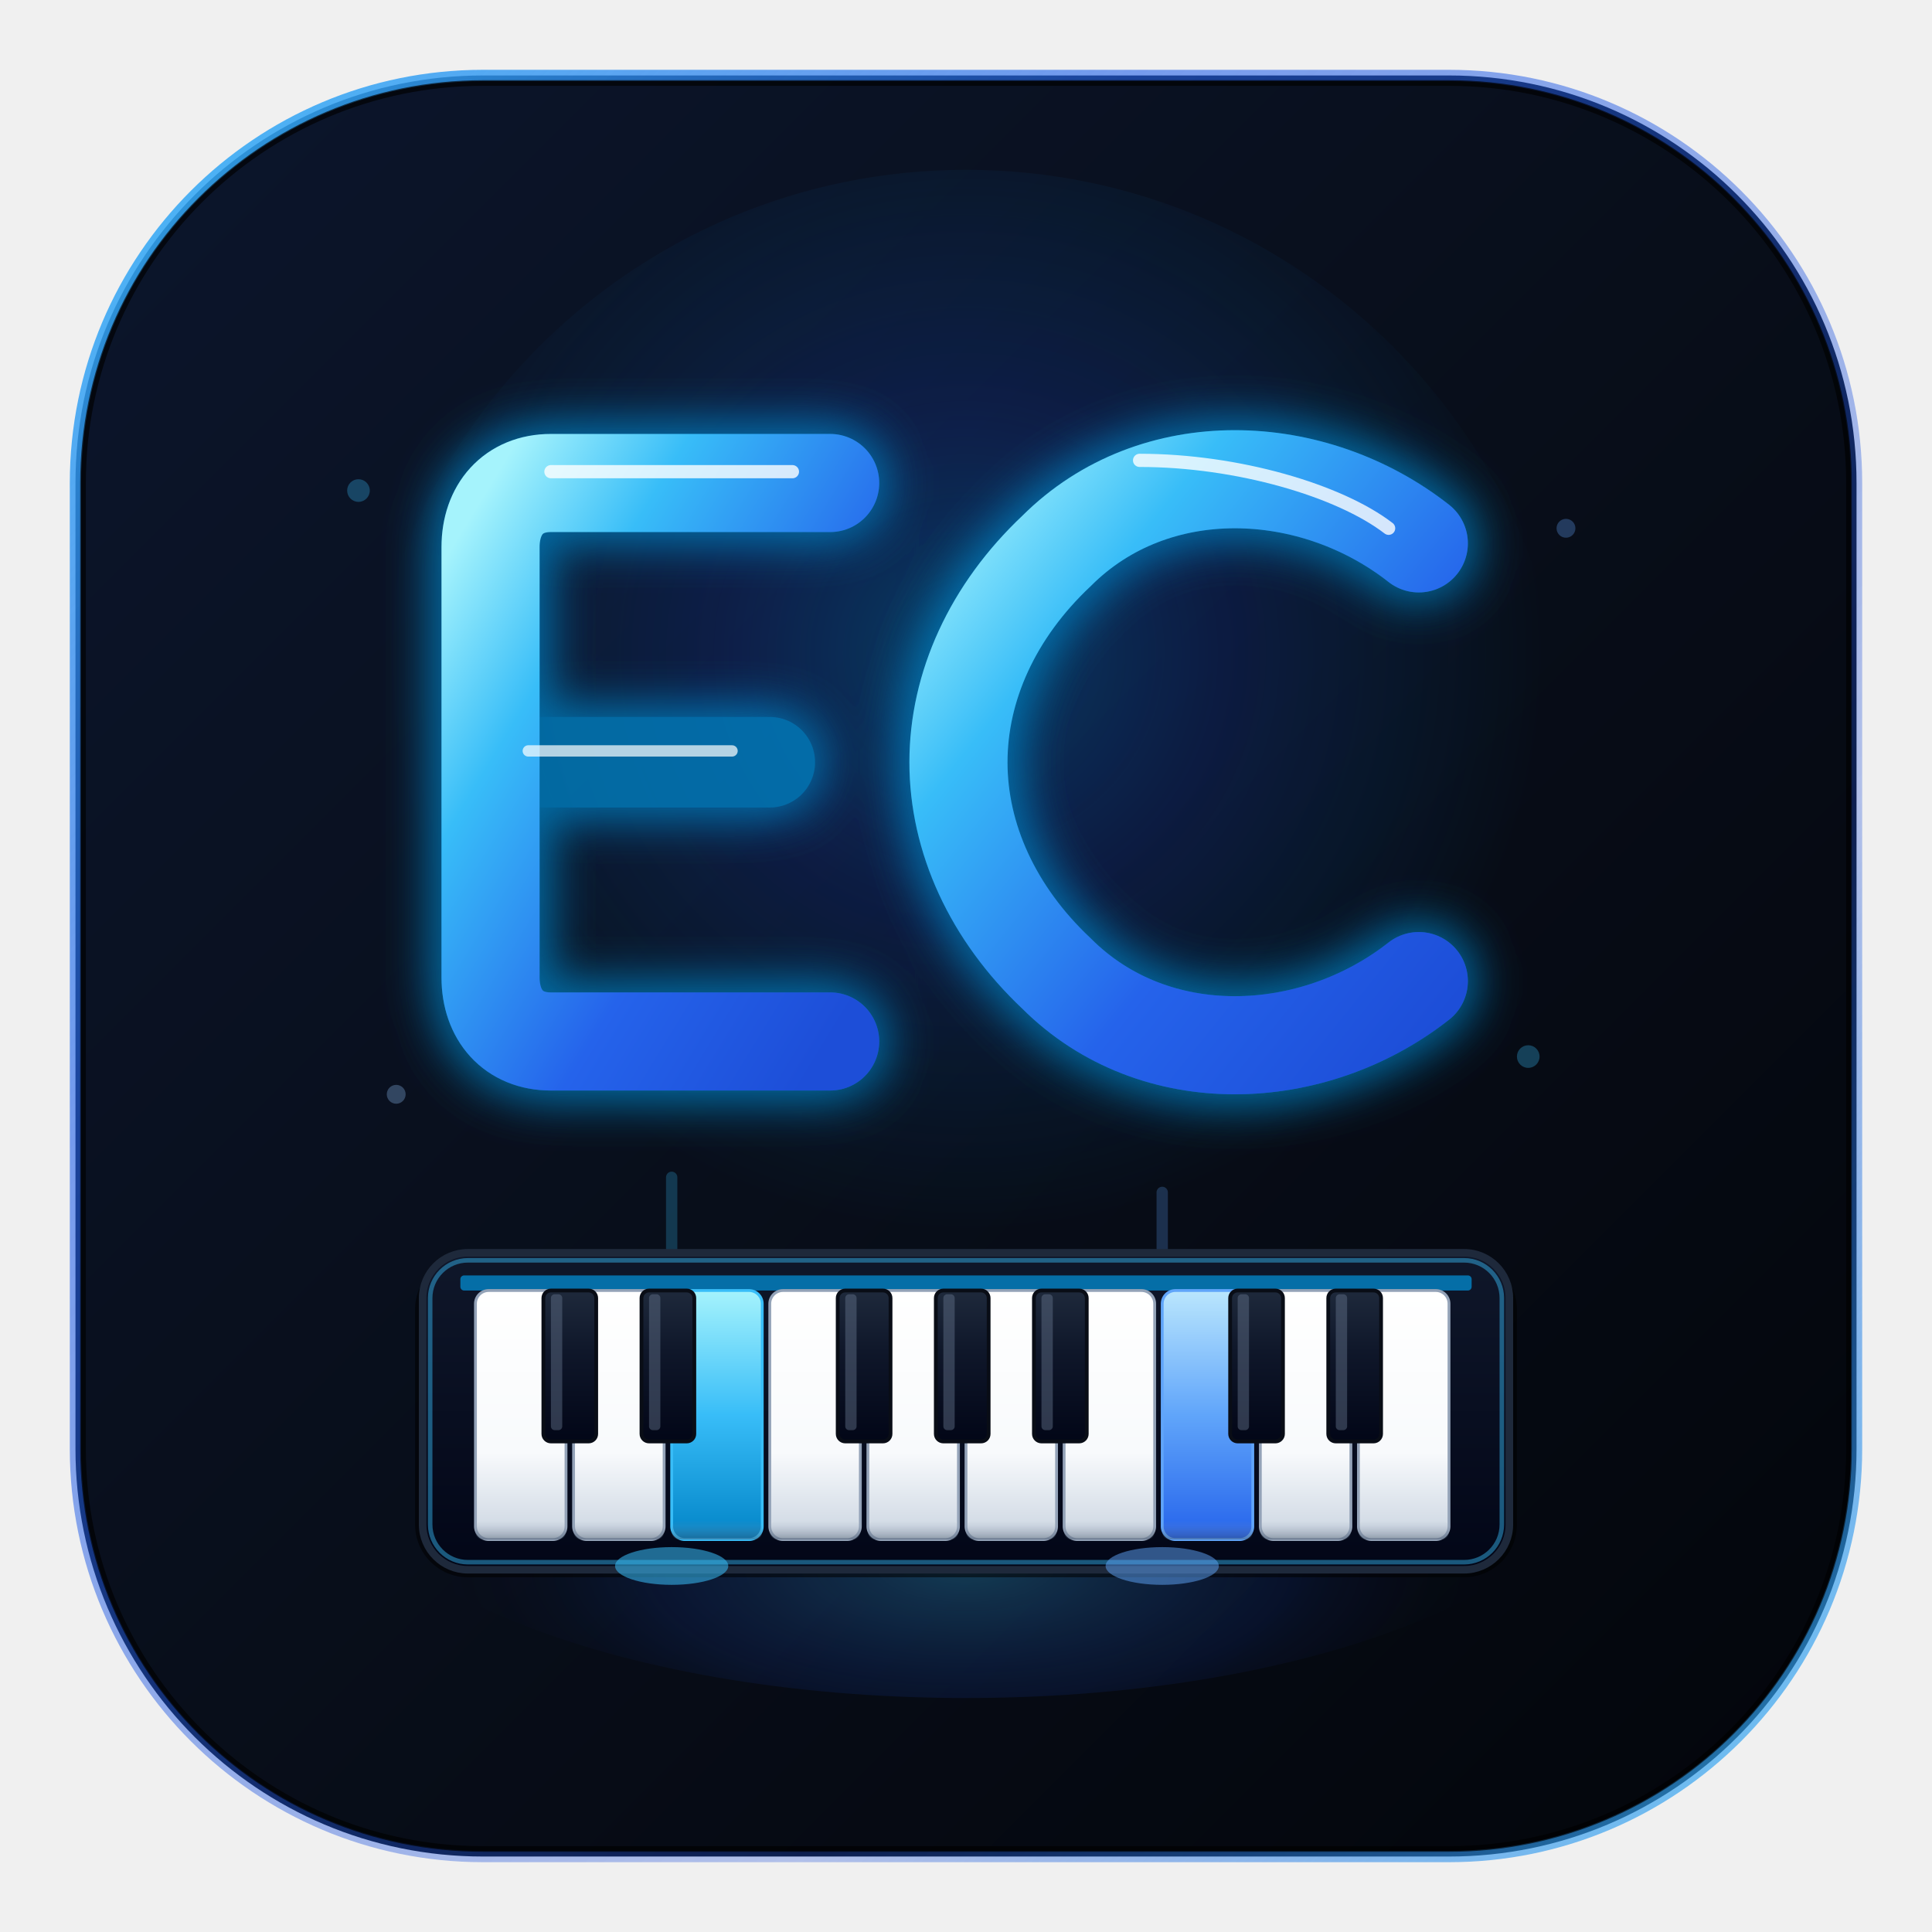
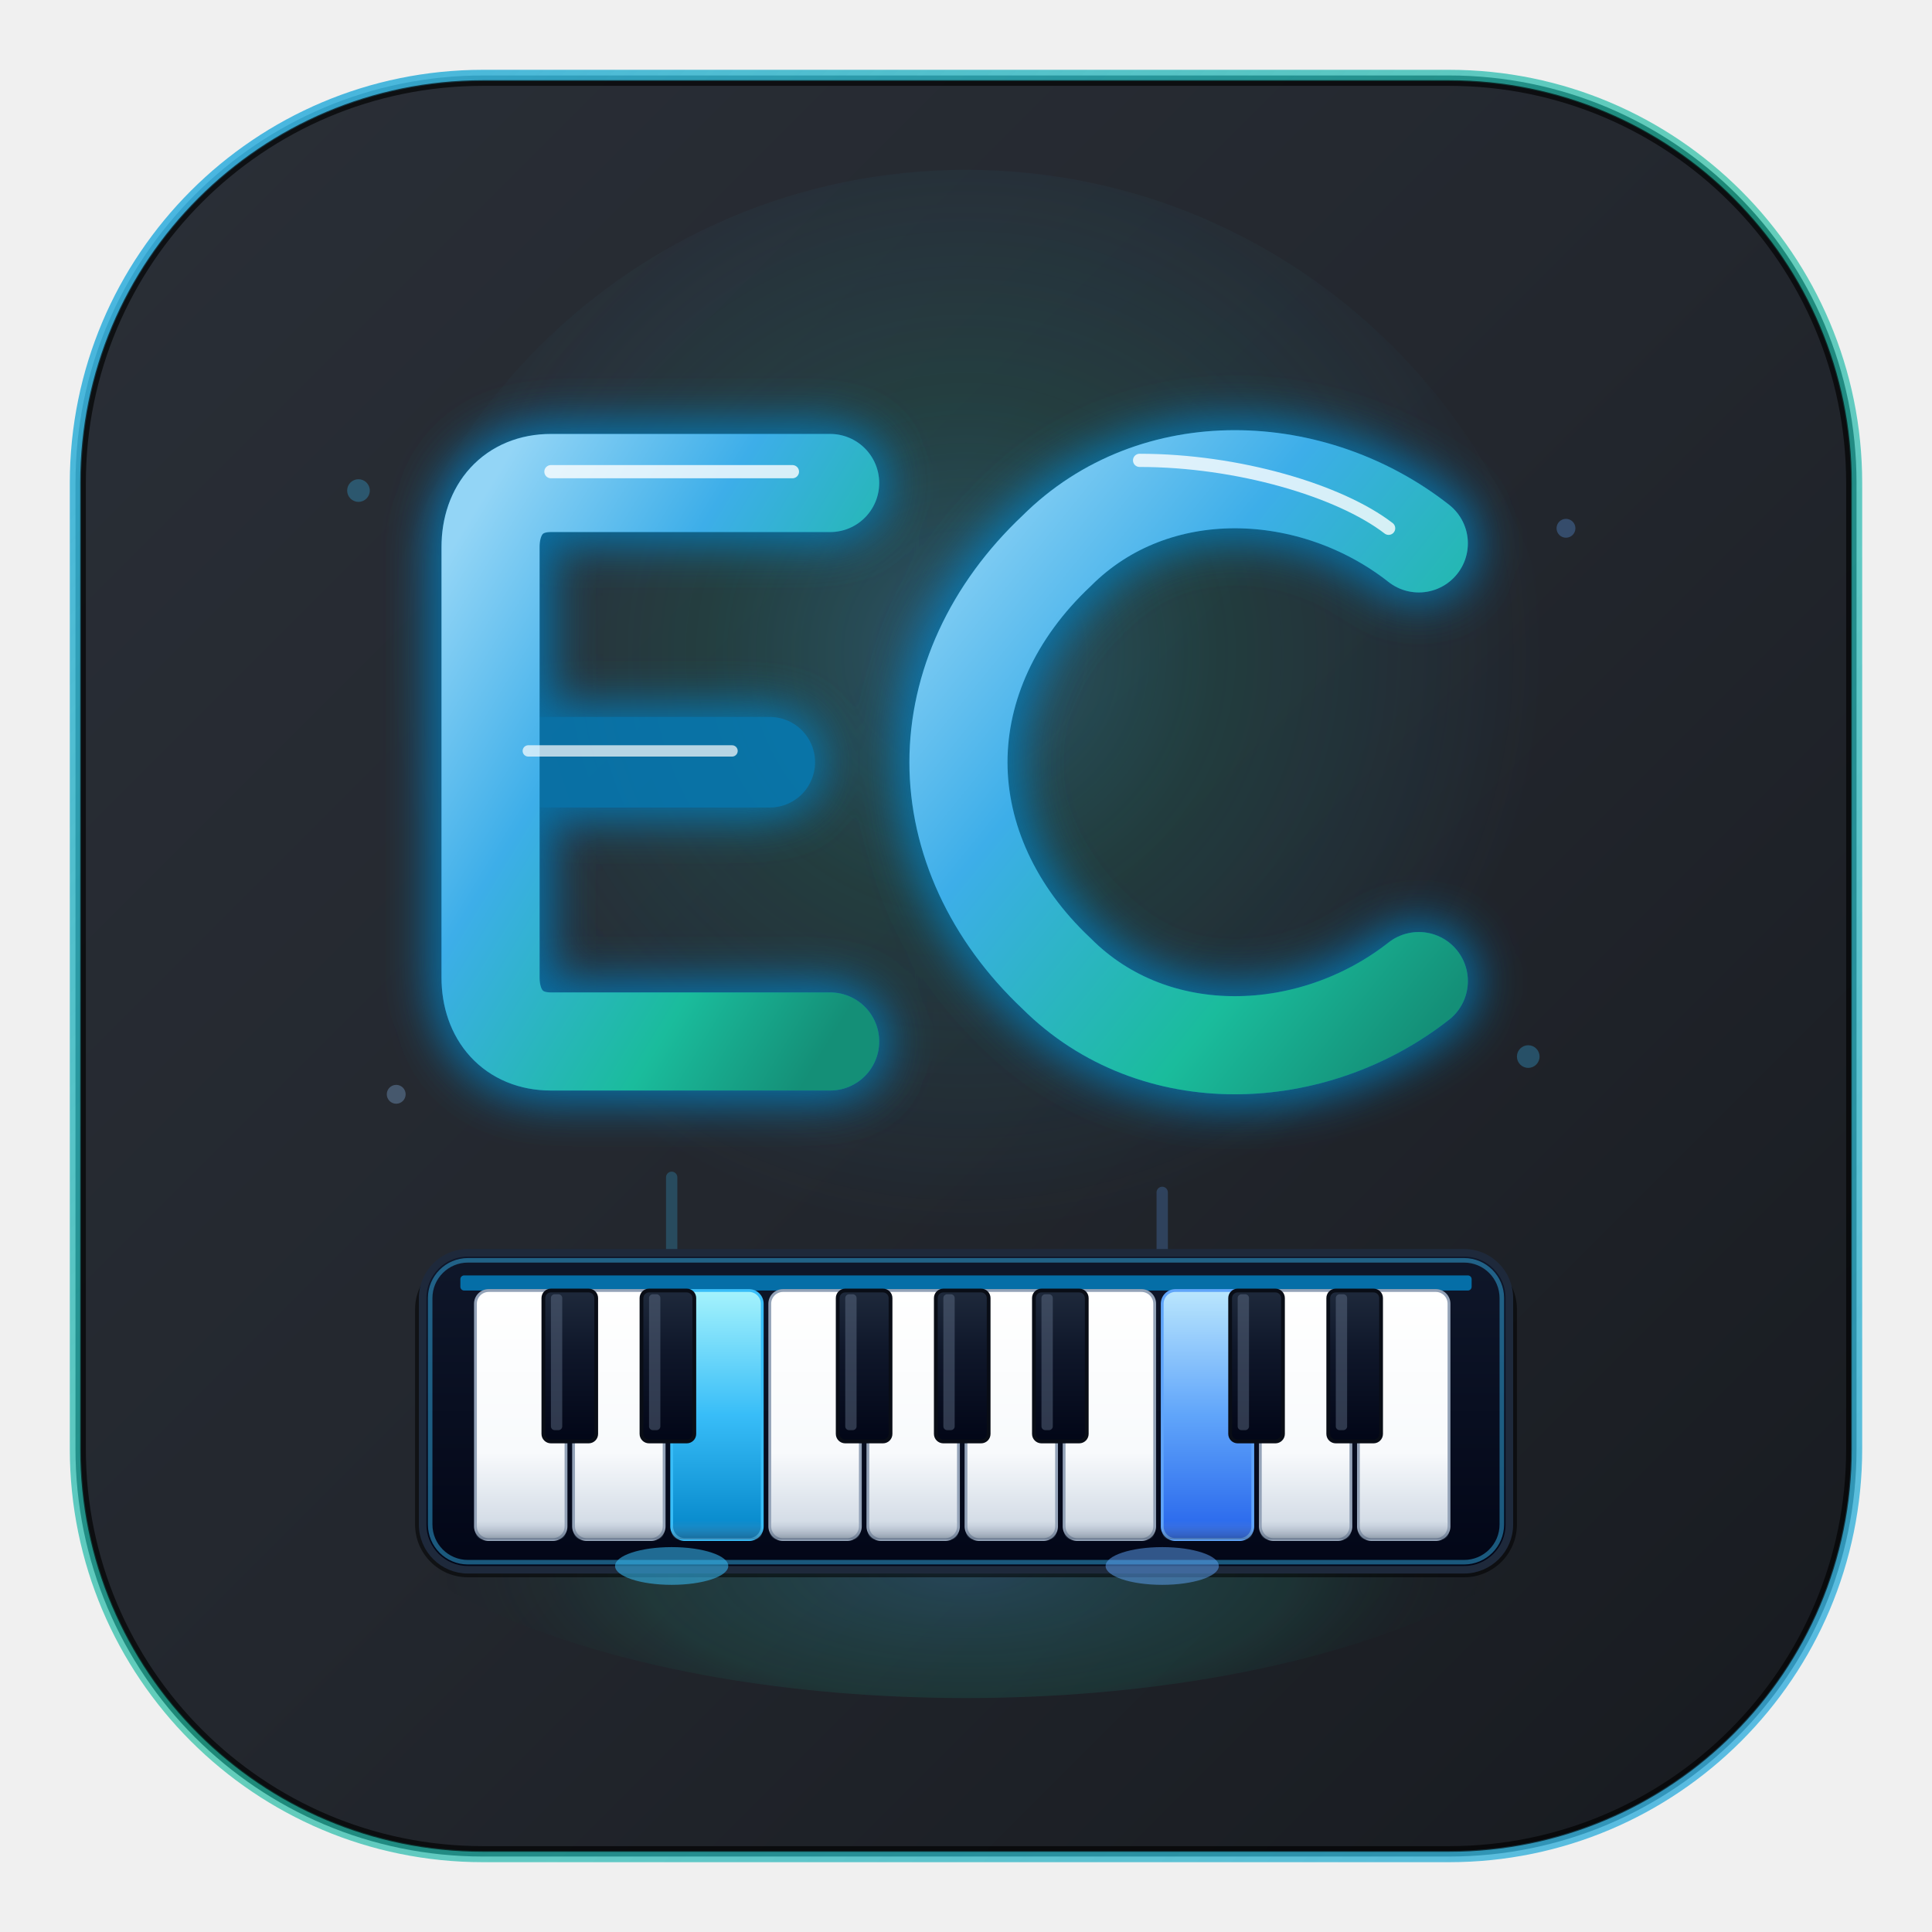
<svg xmlns="http://www.w3.org/2000/svg" width="512" height="512" viewBox="0 0 512 512">
  <defs>
    <linearGradient id="bgGrad" x1="0%" y1="0%" x2="100%" y2="100%">
-       <stop offset="0%" stop-color="#0c162d" />
-       <stop offset="50%" stop-color="#080e1a" />
-       <stop offset="100%" stop-color="#03050a" />
+       <stop offset="0%" stop-color="#2a2f37" />
+       <stop offset="50%" stop-color="#23272e" />
+       <stop offset="100%" stop-color="#171a1f" />
    </linearGradient>
    <linearGradient id="borderGrad" x1="0%" y1="0%" x2="100%" y2="100%">
-       <stop offset="0%" stop-color="#38bdf8" stop-opacity="0.95" />
-       <stop offset="30%" stop-color="#2563eb" stop-opacity="0.6" />
-       <stop offset="70%" stop-color="#1d4ed8" stop-opacity="0.3" />
-       <stop offset="100%" stop-color="#38bdf8" stop-opacity="0.8" />
+       <stop offset="0%" stop-color="#3daee9" stop-opacity="0.95" />
+       <stop offset="50%" stop-color="#1abc9c" stop-opacity="0.65" />
+       <stop offset="100%" stop-color="#3daee9" stop-opacity="0.85" />
    </linearGradient>
    <radialGradient id="centerGlow" cx="50%" cy="40%" r="48%">
-       <stop offset="0%" stop-color="#0284c7" stop-opacity="0.4" />
-       <stop offset="45%" stop-color="#1d4ed8" stop-opacity="0.2" />
-       <stop offset="100%" stop-color="#0284c7" stop-opacity="0" />
+       <stop offset="0%" stop-color="#3daee9" stop-opacity="0.32" />
+       <stop offset="45%" stop-color="#1abc9c" stop-opacity="0.14" />
+       <stop offset="100%" stop-color="#3daee9" stop-opacity="0" />
    </radialGradient>
    <radialGradient id="pianoGlow" cx="50%" cy="75%" r="42%">
-       <stop offset="0%" stop-color="#38bdf8" stop-opacity="0.28" />
-       <stop offset="60%" stop-color="#1d4ed8" stop-opacity="0.12" />
+       <stop offset="0%" stop-color="#3daee9" stop-opacity="0.25" />
+       <stop offset="60%" stop-color="#1abc9c" stop-opacity="0.12" />
      <stop offset="100%" stop-color="#000000" stop-opacity="0" />
    </radialGradient>
    <linearGradient id="ecGrad" x1="0%" y1="0%" x2="100%" y2="100%">
-       <stop offset="0%" stop-color="#a5f3fc" />
-       <stop offset="25%" stop-color="#38bdf8" />
-       <stop offset="65%" stop-color="#2563eb" />
-       <stop offset="100%" stop-color="#1d4ed8" />
+       <stop offset="0%" stop-color="#93d5f6" />
+       <stop offset="35%" stop-color="#3daee9" />
+       <stop offset="75%" stop-color="#1abc9c" />
+       <stop offset="100%" stop-color="#148f77" />
    </linearGradient>
    <filter id="neonFilter" x="-30%" y="-30%" width="160%" height="160%">
      <feGaussianBlur stdDeviation="7" result="blur" />
      <feMerge>
        <feMergeNode in="blur" />
        <feMergeNode in="blur" />
        <feMergeNode in="SourceGraphic" />
      </feMerge>
    </filter>
    <linearGradient id="whiteKeyGrad" x1="0%" y1="0%" x2="0%" y2="100%">
      <stop offset="0%" stop-color="#ffffff" />
      <stop offset="65%" stop-color="#f8fafc" />
      <stop offset="100%" stop-color="#cbd5e1" />
    </linearGradient>
    <linearGradient id="activeCyanKey" x1="0%" y1="0%" x2="0%" y2="100%">
      <stop offset="0%" stop-color="#a5f3fc" />
      <stop offset="50%" stop-color="#38bdf8" />
      <stop offset="100%" stop-color="#0284c7" />
    </linearGradient>
    <linearGradient id="activeBlueKey" x1="0%" y1="0%" x2="0%" y2="100%">
      <stop offset="0%" stop-color="#bae6fd" />
      <stop offset="50%" stop-color="#60a5fa" />
      <stop offset="100%" stop-color="#2563eb" />
    </linearGradient>
    <linearGradient id="blackKeyGrad" x1="0%" y1="0%" x2="0%" y2="100%">
      <stop offset="0%" stop-color="#1e293b" />
      <stop offset="40%" stop-color="#0f172a" />
      <stop offset="100%" stop-color="#020617" />
    </linearGradient>
    <linearGradient id="keyBottomShadow" x1="0%" y1="0%" x2="0%" y2="100%">
      <stop offset="0%" stop-color="#94a3b8" stop-opacity="0" />
      <stop offset="100%" stop-color="#334155" stop-opacity="0.9" />
    </linearGradient>
    <linearGradient id="chassisGrad" x1="0%" y1="0%" x2="0%" y2="100%">
      <stop offset="0%" stop-color="#0f172a" />
      <stop offset="100%" stop-color="#020617" />
    </linearGradient>
  </defs>
  <rect x="20" y="20" width="472" height="472" rx="108" ry="108" fill="url(#bgGrad)" />
  <rect x="20" y="20" width="472" height="472" rx="108" ry="108" fill="none" stroke="url(#borderGrad)" stroke-width="3" />
  <rect x="22" y="22" width="468" height="468" rx="106" ry="106" fill="none" stroke="#000000" stroke-width="1.5" opacity="0.65" />
  <circle cx="256" cy="205" r="160" fill="url(#centerGlow)" />
  <ellipse cx="256" cy="380" rx="170" ry="70" fill="url(#pianoGlow)" />
  <g opacity="0.3">
    <circle cx="95" cy="130" r="3" fill="#38bdf8" />
    <circle cx="415" cy="140" r="2.5" fill="#60a5fa" />
    <circle cx="405" cy="280" r="3" fill="#38bdf8" />
    <circle cx="105" cy="290" r="2.5" fill="#93c5fd" />
    <line x1="178" y1="312" x2="178" y2="336" stroke="#38bdf8" stroke-width="3" stroke-linecap="round" opacity="0.8" />
    <line x1="308" y1="316" x2="308" y2="336" stroke="#60a5fa" stroke-width="3" stroke-linecap="round" opacity="0.8" />
  </g>
  <g filter="url(#neonFilter)" opacity="0.75">
    <path d="M 220 128 L 146 128 C 136 128 130 135 130 145 L 130 259 C 130 269 136 276 146 276 L 220 276" fill="none" stroke="#0284c7" stroke-width="26" stroke-linecap="round" stroke-linejoin="round" />
    <line x1="134" y1="202" x2="204" y2="202" stroke="#0284c7" stroke-width="24" stroke-linecap="round" />
    <path d="M 376 144 C 348 122 306 120 280 146 C 263 162 254 182 254 202 C 254 222 263 242 280 258 C 306 284 348 282 376 260" fill="none" stroke="#0284c7" stroke-width="26" stroke-linecap="round" />
  </g>
  <g>
    <path d="M 220 128 L 146 128 C 136 128 130 135 130 145 L 130 259 C 130 269 136 276 146 276 L 220 276" fill="none" stroke="url(#ecGrad)" stroke-width="26" stroke-linecap="round" stroke-linejoin="round" />
    <line x1="134" y1="202" x2="204" y2="202" stroke="url(#ecGrad)" stroke-width="24" stroke-linecap="round" />
    <path d="M 376 144 C 348 122 306 120 280 146 C 263 162 254 182 254 202 C 254 222 263 242 280 258 C 306 284 348 282 376 260" fill="none" stroke="url(#ecGrad)" stroke-width="26" stroke-linecap="round" />
    <path d="M 146 125 L 210 125" stroke="#ffffff" stroke-width="3.5" stroke-linecap="round" opacity="0.8" />
    <line x1="140" y1="199" x2="194" y2="199" stroke="#ffffff" stroke-width="3" stroke-linecap="round" opacity="0.7" />
    <path d="M 302 122 C 328 122 355 130 368 140" stroke="#ffffff" stroke-width="3.5" stroke-linecap="round" fill="none" opacity="0.8" />
  </g>
  <g id="piano">
    <rect x="110" y="333" width="292" height="85" rx="14" fill="#000000" opacity="0.55" />
    <rect x="112" y="332" width="288" height="84" rx="12" fill="url(#chassisGrad)" stroke="#1e293b" stroke-width="2" />
    <rect x="114" y="334" width="284" height="80" rx="10" fill="none" stroke="#38bdf8" stroke-width="1.2" opacity="0.45" />
    <rect x="122" y="338" width="268" height="4" rx="1" fill="#0284c7" opacity="0.8" />
    <rect x="126" y="342" width="24" height="66" rx="3.5" ry="3.5" fill="url(#whiteKeyGrad)" stroke="#94a3b8" stroke-width="0.75" />
    <rect x="126" y="403" width="24" height="5" rx="2" fill="url(#keyBottomShadow)" opacity="0.45" />
    <rect x="152" y="342" width="24" height="66" rx="3.5" ry="3.5" fill="url(#whiteKeyGrad)" stroke="#94a3b8" stroke-width="0.75" />
    <rect x="152" y="403" width="24" height="5" rx="2" fill="url(#keyBottomShadow)" opacity="0.45" />
    <rect x="178" y="342" width="24" height="66" rx="3.5" ry="3.5" fill="url(#activeCyanKey)" stroke="#38bdf8" stroke-width="0.75" />
    <rect x="178" y="403" width="24" height="5" rx="2" fill="url(#keyBottomShadow)" opacity="0.45" />
    <rect x="204" y="342" width="24" height="66" rx="3.5" ry="3.5" fill="url(#whiteKeyGrad)" stroke="#94a3b8" stroke-width="0.75" />
    <rect x="204" y="403" width="24" height="5" rx="2" fill="url(#keyBottomShadow)" opacity="0.45" />
    <rect x="230" y="342" width="24" height="66" rx="3.5" ry="3.5" fill="url(#whiteKeyGrad)" stroke="#94a3b8" stroke-width="0.75" />
    <rect x="230" y="403" width="24" height="5" rx="2" fill="url(#keyBottomShadow)" opacity="0.45" />
    <rect x="256" y="342" width="24" height="66" rx="3.5" ry="3.5" fill="url(#whiteKeyGrad)" stroke="#94a3b8" stroke-width="0.75" />
    <rect x="256" y="403" width="24" height="5" rx="2" fill="url(#keyBottomShadow)" opacity="0.45" />
    <rect x="282" y="342" width="24" height="66" rx="3.5" ry="3.5" fill="url(#whiteKeyGrad)" stroke="#94a3b8" stroke-width="0.75" />
    <rect x="282" y="403" width="24" height="5" rx="2" fill="url(#keyBottomShadow)" opacity="0.45" />
    <rect x="308" y="342" width="24" height="66" rx="3.5" ry="3.5" fill="url(#activeBlueKey)" stroke="#60a5fa" stroke-width="0.75" />
    <rect x="308" y="403" width="24" height="5" rx="2" fill="url(#keyBottomShadow)" opacity="0.45" />
    <rect x="334" y="342" width="24" height="66" rx="3.5" ry="3.5" fill="url(#whiteKeyGrad)" stroke="#94a3b8" stroke-width="0.75" />
    <rect x="334" y="403" width="24" height="5" rx="2" fill="url(#keyBottomShadow)" opacity="0.45" />
    <rect x="360" y="342" width="24" height="66" rx="3.5" ry="3.5" fill="url(#whiteKeyGrad)" stroke="#94a3b8" stroke-width="0.75" />
    <rect x="360" y="403" width="24" height="5" rx="2" fill="url(#keyBottomShadow)" opacity="0.45" />
    <rect x="144" y="342" width="14" height="40" rx="2" ry="2" fill="url(#blackKeyGrad)" stroke="#090d16" stroke-width="1" />
    <rect x="146" y="343" width="3" height="36" rx="1" fill="#64748b" opacity="0.45" />
    <rect x="170" y="342" width="14" height="40" rx="2" ry="2" fill="url(#blackKeyGrad)" stroke="#090d16" stroke-width="1" />
    <rect x="172" y="343" width="3" height="36" rx="1" fill="#64748b" opacity="0.45" />
    <rect x="222" y="342" width="14" height="40" rx="2" ry="2" fill="url(#blackKeyGrad)" stroke="#090d16" stroke-width="1" />
    <rect x="224" y="343" width="3" height="36" rx="1" fill="#64748b" opacity="0.45" />
    <rect x="248" y="342" width="14" height="40" rx="2" ry="2" fill="url(#blackKeyGrad)" stroke="#090d16" stroke-width="1" />
    <rect x="250" y="343" width="3" height="36" rx="1" fill="#64748b" opacity="0.45" />
    <rect x="274" y="342" width="14" height="40" rx="2" ry="2" fill="url(#blackKeyGrad)" stroke="#090d16" stroke-width="1" />
    <rect x="276" y="343" width="3" height="36" rx="1" fill="#64748b" opacity="0.45" />
    <rect x="326" y="342" width="14" height="40" rx="2" ry="2" fill="url(#blackKeyGrad)" stroke="#090d16" stroke-width="1" />
    <rect x="328" y="343" width="3" height="36" rx="1" fill="#64748b" opacity="0.45" />
    <rect x="352" y="342" width="14" height="40" rx="2" ry="2" fill="url(#blackKeyGrad)" stroke="#090d16" stroke-width="1" />
    <rect x="354" y="343" width="3" height="36" rx="1" fill="#64748b" opacity="0.45" />
    <ellipse cx="178" cy="415" rx="15" ry="5" fill="#38bdf8" opacity="0.55" />
    <ellipse cx="308" cy="415" rx="15" ry="5" fill="#60a5fa" opacity="0.5" />
  </g>
</svg>
